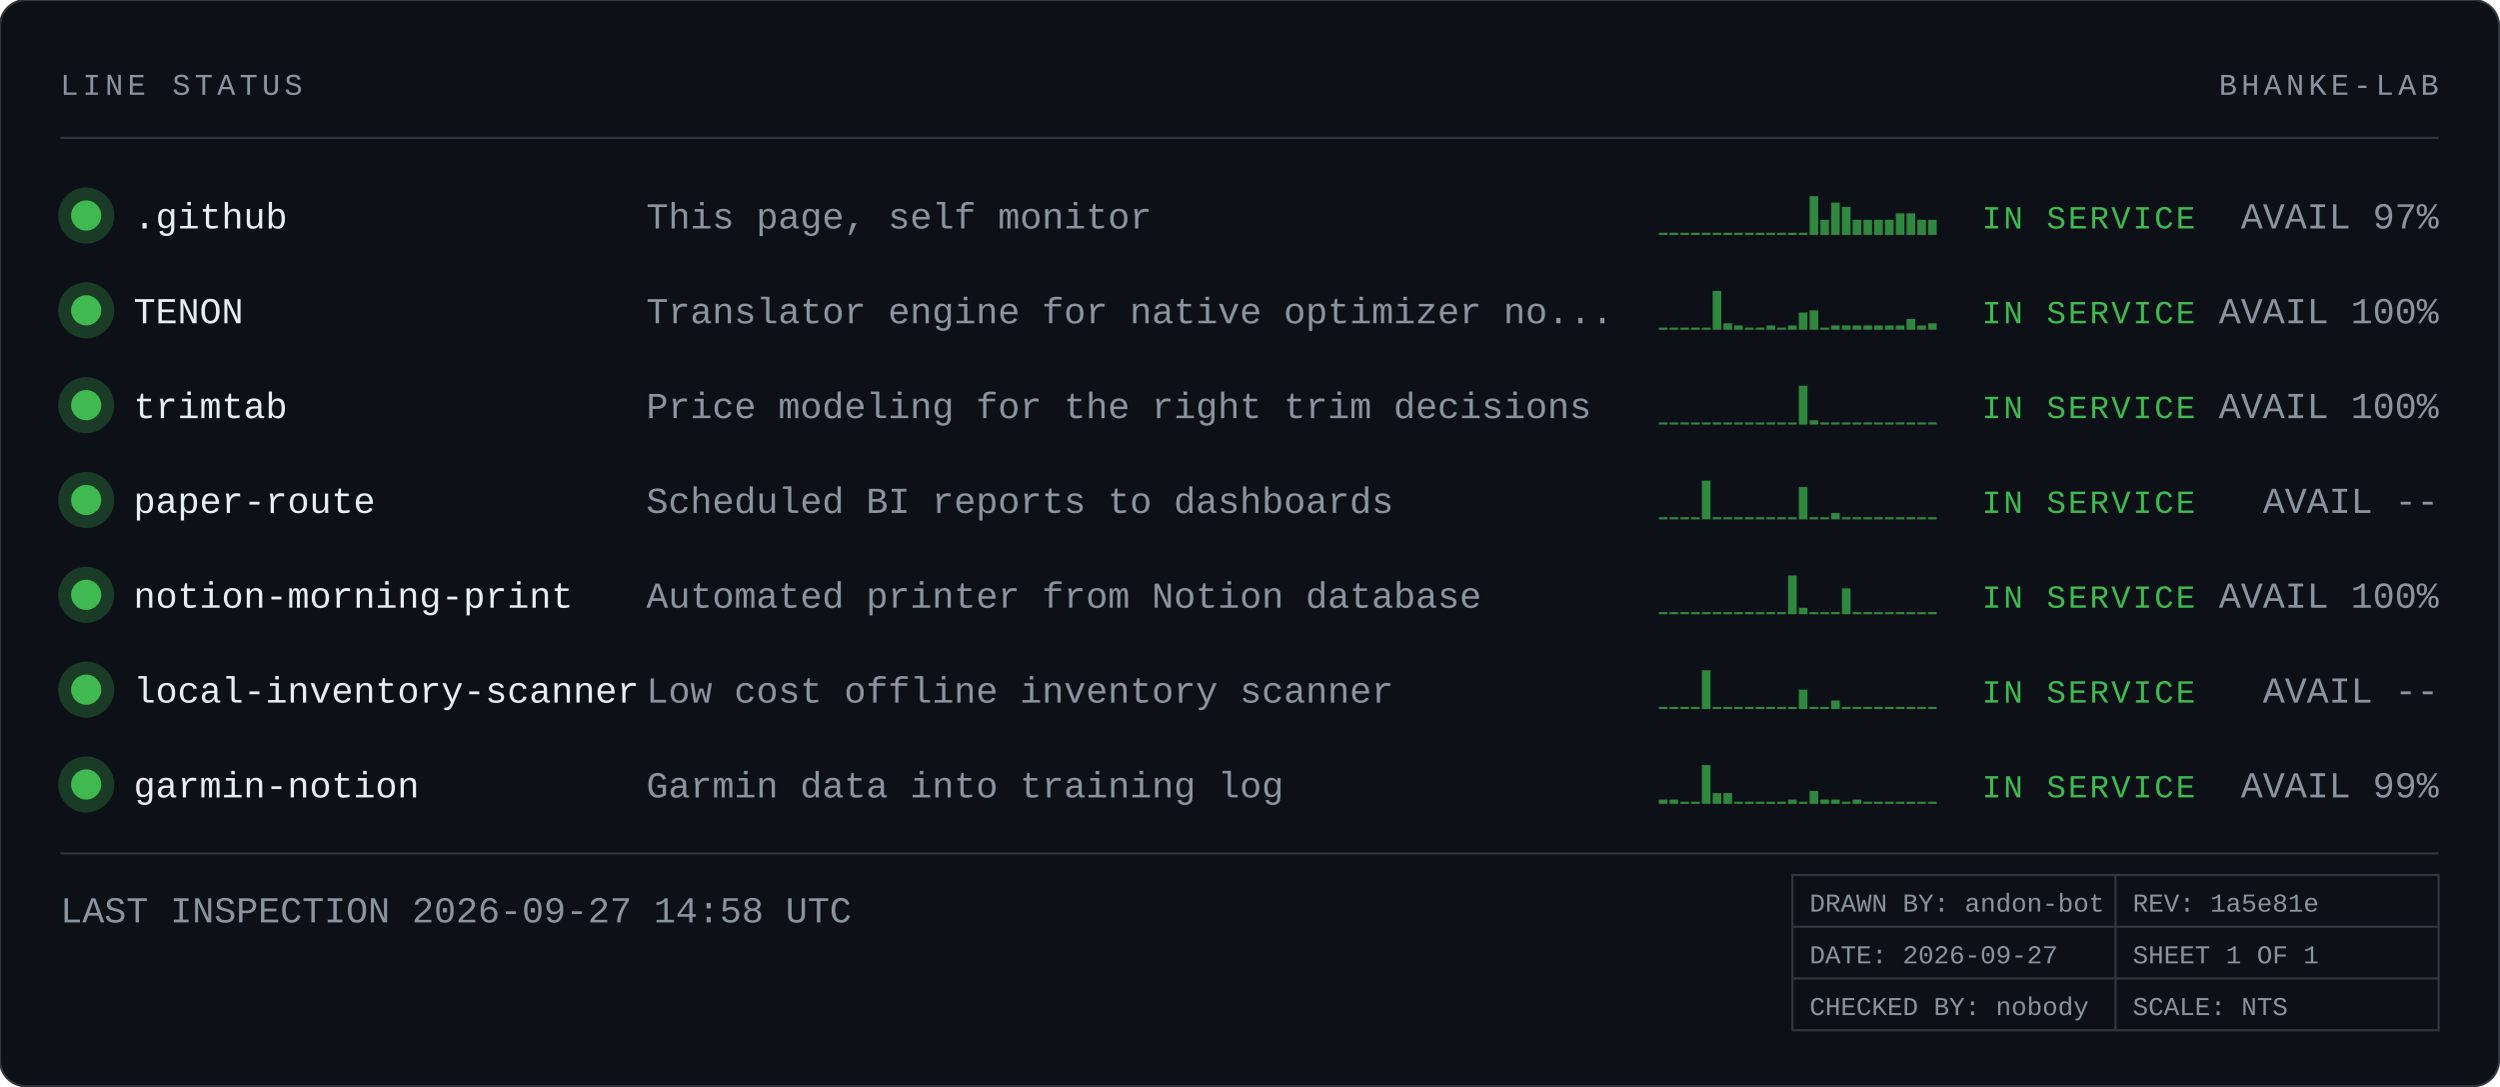
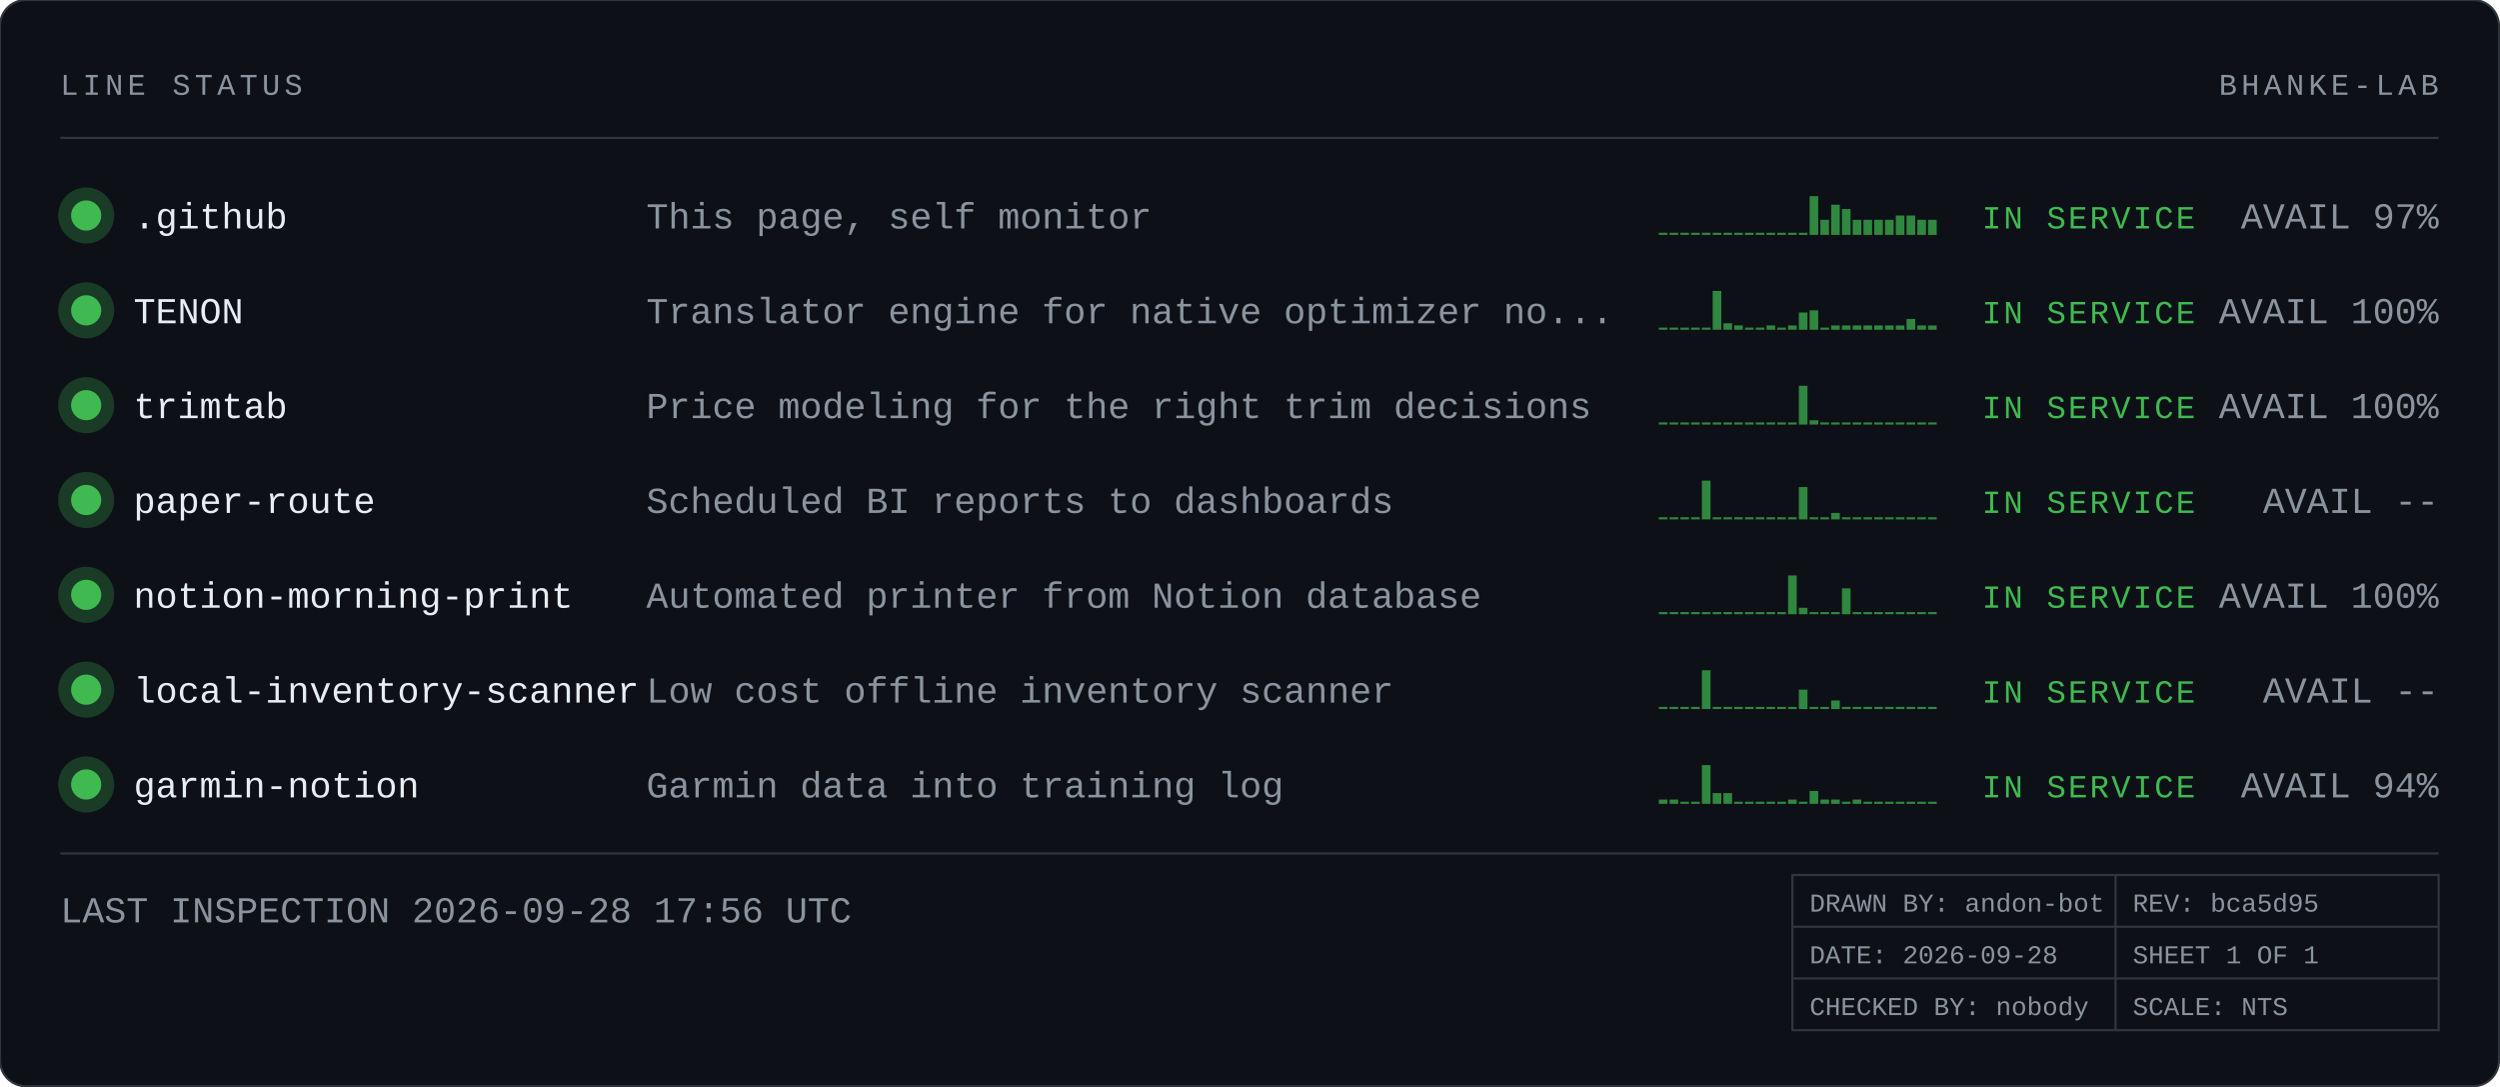
<svg xmlns="http://www.w3.org/2000/svg" width="1160" height="504" viewBox="0 0 1160 504" role="img" aria-label="Andon board">
  <style>
text { font-family: Consolas, 'Courier New', monospace; font-size: 17px; }
.hd { fill: #8b949e; font-size: 14px; letter-spacing: 2px; }
.name { fill: #e6edf3; }
.dim { fill: #8b949e; }
.st { font-size: 15px; letter-spacing: 1px; }
.tb { fill: #8b949e; font-size: 12px; }
</style>
  <rect x="0" y="0" width="1160" height="504" rx="12" fill="#0d1117" stroke="#30363d" />
  <text x="28" y="44" class="hd">LINE STATUS</text>
  <text x="1132" y="44" class="hd" text-anchor="end">BHANKE-LAB</text>
  <line x1="28" y1="64" x2="1132" y2="64" stroke="#30363d" />
  <circle cx="40" cy="100" r="13" fill="#3fb950" opacity="0.25" />
  <circle cx="40" cy="100" r="7" fill="#3fb950" />
  <text x="62" y="106" class="name">.github</text>
  <text x="300" y="106" class="dim">This page, self monitor</text>
  <rect x="770" y="108" width="4" height="1" fill="#3fb950" opacity="0.7" />
  <rect x="775" y="108" width="4" height="1" fill="#3fb950" opacity="0.7" />
  <rect x="780" y="108" width="4" height="1" fill="#3fb950" opacity="0.7" />
  <rect x="785" y="108" width="4" height="1" fill="#3fb950" opacity="0.7" />
  <rect x="790" y="108" width="4" height="1" fill="#3fb950" opacity="0.7" />
  <rect x="795" y="108" width="4" height="1" fill="#3fb950" opacity="0.7" />
  <rect x="800" y="108" width="4" height="1" fill="#3fb950" opacity="0.7" />
  <rect x="805" y="108" width="4" height="1" fill="#3fb950" opacity="0.7" />
  <rect x="810" y="108" width="4" height="1" fill="#3fb950" opacity="0.7" />
  <rect x="815" y="108" width="4" height="1" fill="#3fb950" opacity="0.7" />
  <rect x="820" y="108" width="4" height="1" fill="#3fb950" opacity="0.7" />
  <rect x="825" y="108" width="4" height="1" fill="#3fb950" opacity="0.7" />
  <rect x="830" y="108" width="4" height="1" fill="#3fb950" opacity="0.7" />
  <rect x="835" y="108" width="4" height="1" fill="#3fb950" opacity="0.7" />
  <rect x="840" y="91" width="4" height="18" fill="#3fb950" opacity="0.7" />
  <rect x="845" y="102" width="4" height="7" fill="#3fb950" opacity="0.7" />
-   <rect x="850" y="94" width="4" height="15" fill="#3fb950" opacity="0.7" />
-   <rect x="855" y="96" width="4" height="13" fill="#3fb950" opacity="0.7" />
+   <rect x="850" y="95" width="4" height="14" fill="#3fb950" opacity="0.7" />
+   <rect x="855" y="97" width="4" height="12" fill="#3fb950" opacity="0.7" />
  <rect x="860" y="102" width="4" height="7" fill="#3fb950" opacity="0.7" />
  <rect x="865" y="102" width="4" height="7" fill="#3fb950" opacity="0.7" />
  <rect x="870" y="102" width="4" height="7" fill="#3fb950" opacity="0.7" />
  <rect x="875" y="102" width="4" height="7" fill="#3fb950" opacity="0.7" />
-   <rect x="880" y="99" width="4" height="10" fill="#3fb950" opacity="0.7" />
-   <rect x="885" y="99" width="4" height="10" fill="#3fb950" opacity="0.7" />
+   <rect x="880" y="100" width="4" height="9" fill="#3fb950" opacity="0.7" />
+   <rect x="885" y="100" width="4" height="9" fill="#3fb950" opacity="0.7" />
  <rect x="890" y="102" width="4" height="7" fill="#3fb950" opacity="0.7" />
  <rect x="895" y="102" width="4" height="7" fill="#3fb950" opacity="0.7" />
  <text x="920" y="106" class="st" fill="#3fb950">IN SERVICE</text>
  <text x="1132" y="106" class="dim" text-anchor="end">AVAIL 97%</text>
  <circle cx="40" cy="144" r="13" fill="#3fb950" opacity="0.25" />
  <circle cx="40" cy="144" r="7" fill="#3fb950" />
  <text x="62" y="150" class="name">TENON</text>
  <text x="300" y="150" class="dim">Translator engine for native optimizer no...</text>
  <rect x="770" y="152" width="4" height="1" fill="#3fb950" opacity="0.7" />
  <rect x="775" y="152" width="4" height="1" fill="#3fb950" opacity="0.7" />
  <rect x="780" y="152" width="4" height="1" fill="#3fb950" opacity="0.7" />
  <rect x="785" y="152" width="4" height="1" fill="#3fb950" opacity="0.7" />
  <rect x="790" y="152" width="4" height="1" fill="#3fb950" opacity="0.7" />
  <rect x="795" y="135" width="4" height="18" fill="#3fb950" opacity="0.7" />
  <rect x="800" y="150" width="4" height="3" fill="#3fb950" opacity="0.7" />
  <rect x="805" y="151" width="4" height="2" fill="#3fb950" opacity="0.7" />
  <rect x="810" y="152" width="4" height="1" fill="#3fb950" opacity="0.7" />
  <rect x="815" y="152" width="4" height="1" fill="#3fb950" opacity="0.7" />
  <rect x="820" y="151" width="4" height="2" fill="#3fb950" opacity="0.7" />
  <rect x="825" y="152" width="4" height="1" fill="#3fb950" opacity="0.7" />
  <rect x="830" y="151" width="4" height="2" fill="#3fb950" opacity="0.7" />
  <rect x="835" y="145" width="4" height="8" fill="#3fb950" opacity="0.7" />
  <rect x="840" y="144" width="4" height="9" fill="#3fb950" opacity="0.7" />
  <rect x="845" y="152" width="4" height="1" fill="#3fb950" opacity="0.7" />
  <rect x="850" y="151" width="4" height="2" fill="#3fb950" opacity="0.7" />
  <rect x="855" y="151" width="4" height="2" fill="#3fb950" opacity="0.7" />
  <rect x="860" y="151" width="4" height="2" fill="#3fb950" opacity="0.7" />
  <rect x="865" y="151" width="4" height="2" fill="#3fb950" opacity="0.7" />
  <rect x="870" y="151" width="4" height="2" fill="#3fb950" opacity="0.7" />
  <rect x="875" y="151" width="4" height="2" fill="#3fb950" opacity="0.7" />
  <rect x="880" y="151" width="4" height="2" fill="#3fb950" opacity="0.7" />
  <rect x="885" y="148" width="4" height="5" fill="#3fb950" opacity="0.7" />
  <rect x="890" y="151" width="4" height="2" fill="#3fb950" opacity="0.7" />
-   <rect x="895" y="150" width="4" height="3" fill="#3fb950" opacity="0.7" />
+   <rect x="895" y="151" width="4" height="2" fill="#3fb950" opacity="0.7" />
  <text x="920" y="150" class="st" fill="#3fb950">IN SERVICE</text>
  <text x="1132" y="150" class="dim" text-anchor="end">AVAIL 100%</text>
  <circle cx="40" cy="188" r="13" fill="#3fb950" opacity="0.25" />
  <circle cx="40" cy="188" r="7" fill="#3fb950" />
  <text x="62" y="194" class="name">trimtab</text>
  <text x="300" y="194" class="dim">Price modeling for the right trim decisions</text>
  <rect x="770" y="196" width="4" height="1" fill="#3fb950" opacity="0.7" />
  <rect x="775" y="196" width="4" height="1" fill="#3fb950" opacity="0.7" />
  <rect x="780" y="196" width="4" height="1" fill="#3fb950" opacity="0.7" />
  <rect x="785" y="196" width="4" height="1" fill="#3fb950" opacity="0.7" />
  <rect x="790" y="196" width="4" height="1" fill="#3fb950" opacity="0.7" />
  <rect x="795" y="196" width="4" height="1" fill="#3fb950" opacity="0.7" />
  <rect x="800" y="196" width="4" height="1" fill="#3fb950" opacity="0.7" />
  <rect x="805" y="196" width="4" height="1" fill="#3fb950" opacity="0.7" />
  <rect x="810" y="196" width="4" height="1" fill="#3fb950" opacity="0.7" />
  <rect x="815" y="196" width="4" height="1" fill="#3fb950" opacity="0.7" />
  <rect x="820" y="196" width="4" height="1" fill="#3fb950" opacity="0.7" />
  <rect x="825" y="196" width="4" height="1" fill="#3fb950" opacity="0.7" />
  <rect x="830" y="196" width="4" height="1" fill="#3fb950" opacity="0.7" />
  <rect x="835" y="179" width="4" height="18" fill="#3fb950" opacity="0.7" />
  <rect x="840" y="195" width="4" height="2" fill="#3fb950" opacity="0.7" />
  <rect x="845" y="196" width="4" height="1" fill="#3fb950" opacity="0.7" />
  <rect x="850" y="196" width="4" height="1" fill="#3fb950" opacity="0.7" />
  <rect x="855" y="196" width="4" height="1" fill="#3fb950" opacity="0.7" />
  <rect x="860" y="196" width="4" height="1" fill="#3fb950" opacity="0.7" />
  <rect x="865" y="196" width="4" height="1" fill="#3fb950" opacity="0.7" />
  <rect x="870" y="196" width="4" height="1" fill="#3fb950" opacity="0.7" />
  <rect x="875" y="196" width="4" height="1" fill="#3fb950" opacity="0.7" />
  <rect x="880" y="196" width="4" height="1" fill="#3fb950" opacity="0.7" />
  <rect x="885" y="196" width="4" height="1" fill="#3fb950" opacity="0.7" />
  <rect x="890" y="196" width="4" height="1" fill="#3fb950" opacity="0.7" />
  <rect x="895" y="196" width="4" height="1" fill="#3fb950" opacity="0.7" />
  <text x="920" y="194" class="st" fill="#3fb950">IN SERVICE</text>
  <text x="1132" y="194" class="dim" text-anchor="end">AVAIL 100%</text>
  <circle cx="40" cy="232" r="13" fill="#3fb950" opacity="0.25" />
  <circle cx="40" cy="232" r="7" fill="#3fb950" />
  <text x="62" y="238" class="name">paper-route</text>
  <text x="300" y="238" class="dim">Scheduled BI reports to dashboards</text>
  <rect x="770" y="240" width="4" height="1" fill="#3fb950" opacity="0.7" />
  <rect x="775" y="240" width="4" height="1" fill="#3fb950" opacity="0.7" />
  <rect x="780" y="240" width="4" height="1" fill="#3fb950" opacity="0.7" />
  <rect x="785" y="240" width="4" height="1" fill="#3fb950" opacity="0.7" />
  <rect x="790" y="223" width="4" height="18" fill="#3fb950" opacity="0.7" />
  <rect x="795" y="240" width="4" height="1" fill="#3fb950" opacity="0.7" />
  <rect x="800" y="240" width="4" height="1" fill="#3fb950" opacity="0.7" />
  <rect x="805" y="240" width="4" height="1" fill="#3fb950" opacity="0.7" />
  <rect x="810" y="240" width="4" height="1" fill="#3fb950" opacity="0.7" />
  <rect x="815" y="240" width="4" height="1" fill="#3fb950" opacity="0.7" />
  <rect x="820" y="240" width="4" height="1" fill="#3fb950" opacity="0.7" />
  <rect x="825" y="240" width="4" height="1" fill="#3fb950" opacity="0.7" />
  <rect x="830" y="240" width="4" height="1" fill="#3fb950" opacity="0.7" />
  <rect x="835" y="226" width="4" height="15" fill="#3fb950" opacity="0.7" />
  <rect x="840" y="240" width="4" height="1" fill="#3fb950" opacity="0.7" />
  <rect x="845" y="240" width="4" height="1" fill="#3fb950" opacity="0.7" />
  <rect x="850" y="238" width="4" height="3" fill="#3fb950" opacity="0.7" />
  <rect x="855" y="240" width="4" height="1" fill="#3fb950" opacity="0.7" />
  <rect x="860" y="240" width="4" height="1" fill="#3fb950" opacity="0.7" />
  <rect x="865" y="240" width="4" height="1" fill="#3fb950" opacity="0.7" />
  <rect x="870" y="240" width="4" height="1" fill="#3fb950" opacity="0.7" />
  <rect x="875" y="240" width="4" height="1" fill="#3fb950" opacity="0.7" />
  <rect x="880" y="240" width="4" height="1" fill="#3fb950" opacity="0.7" />
  <rect x="885" y="240" width="4" height="1" fill="#3fb950" opacity="0.7" />
  <rect x="890" y="240" width="4" height="1" fill="#3fb950" opacity="0.7" />
  <rect x="895" y="240" width="4" height="1" fill="#3fb950" opacity="0.7" />
  <text x="920" y="238" class="st" fill="#3fb950">IN SERVICE</text>
  <text x="1132" y="238" class="dim" text-anchor="end">AVAIL --</text>
  <circle cx="40" cy="276" r="13" fill="#3fb950" opacity="0.25" />
  <circle cx="40" cy="276" r="7" fill="#3fb950" />
  <text x="62" y="282" class="name">notion-morning-print</text>
  <text x="300" y="282" class="dim">Automated printer from Notion database</text>
  <rect x="770" y="284" width="4" height="1" fill="#3fb950" opacity="0.7" />
  <rect x="775" y="284" width="4" height="1" fill="#3fb950" opacity="0.7" />
  <rect x="780" y="284" width="4" height="1" fill="#3fb950" opacity="0.7" />
  <rect x="785" y="284" width="4" height="1" fill="#3fb950" opacity="0.7" />
  <rect x="790" y="284" width="4" height="1" fill="#3fb950" opacity="0.7" />
  <rect x="795" y="284" width="4" height="1" fill="#3fb950" opacity="0.7" />
  <rect x="800" y="284" width="4" height="1" fill="#3fb950" opacity="0.7" />
  <rect x="805" y="284" width="4" height="1" fill="#3fb950" opacity="0.7" />
  <rect x="810" y="284" width="4" height="1" fill="#3fb950" opacity="0.7" />
  <rect x="815" y="284" width="4" height="1" fill="#3fb950" opacity="0.7" />
  <rect x="820" y="284" width="4" height="1" fill="#3fb950" opacity="0.7" />
  <rect x="825" y="284" width="4" height="1" fill="#3fb950" opacity="0.7" />
  <rect x="830" y="267" width="4" height="18" fill="#3fb950" opacity="0.7" />
  <rect x="835" y="282" width="4" height="3" fill="#3fb950" opacity="0.7" />
  <rect x="840" y="284" width="4" height="1" fill="#3fb950" opacity="0.7" />
  <rect x="845" y="284" width="4" height="1" fill="#3fb950" opacity="0.7" />
  <rect x="850" y="284" width="4" height="1" fill="#3fb950" opacity="0.7" />
  <rect x="855" y="273" width="4" height="12" fill="#3fb950" opacity="0.7" />
  <rect x="860" y="284" width="4" height="1" fill="#3fb950" opacity="0.7" />
  <rect x="865" y="284" width="4" height="1" fill="#3fb950" opacity="0.7" />
  <rect x="870" y="284" width="4" height="1" fill="#3fb950" opacity="0.7" />
  <rect x="875" y="284" width="4" height="1" fill="#3fb950" opacity="0.7" />
  <rect x="880" y="284" width="4" height="1" fill="#3fb950" opacity="0.7" />
  <rect x="885" y="284" width="4" height="1" fill="#3fb950" opacity="0.7" />
  <rect x="890" y="284" width="4" height="1" fill="#3fb950" opacity="0.7" />
  <rect x="895" y="284" width="4" height="1" fill="#3fb950" opacity="0.7" />
  <text x="920" y="282" class="st" fill="#3fb950">IN SERVICE</text>
  <text x="1132" y="282" class="dim" text-anchor="end">AVAIL 100%</text>
  <circle cx="40" cy="320" r="13" fill="#3fb950" opacity="0.25" />
  <circle cx="40" cy="320" r="7" fill="#3fb950" />
  <text x="62" y="326" class="name">local-inventory-scanner</text>
  <text x="300" y="326" class="dim">Low cost offline inventory scanner</text>
  <rect x="770" y="328" width="4" height="1" fill="#3fb950" opacity="0.7" />
  <rect x="775" y="328" width="4" height="1" fill="#3fb950" opacity="0.7" />
  <rect x="780" y="328" width="4" height="1" fill="#3fb950" opacity="0.7" />
  <rect x="785" y="328" width="4" height="1" fill="#3fb950" opacity="0.7" />
  <rect x="790" y="311" width="4" height="18" fill="#3fb950" opacity="0.7" />
  <rect x="795" y="328" width="4" height="1" fill="#3fb950" opacity="0.7" />
  <rect x="800" y="328" width="4" height="1" fill="#3fb950" opacity="0.7" />
  <rect x="805" y="328" width="4" height="1" fill="#3fb950" opacity="0.7" />
  <rect x="810" y="328" width="4" height="1" fill="#3fb950" opacity="0.7" />
  <rect x="815" y="328" width="4" height="1" fill="#3fb950" opacity="0.7" />
  <rect x="820" y="328" width="4" height="1" fill="#3fb950" opacity="0.7" />
  <rect x="825" y="328" width="4" height="1" fill="#3fb950" opacity="0.7" />
  <rect x="830" y="328" width="4" height="1" fill="#3fb950" opacity="0.7" />
  <rect x="835" y="320" width="4" height="9" fill="#3fb950" opacity="0.7" />
  <rect x="840" y="328" width="4" height="1" fill="#3fb950" opacity="0.7" />
  <rect x="845" y="328" width="4" height="1" fill="#3fb950" opacity="0.7" />
  <rect x="850" y="325" width="4" height="4" fill="#3fb950" opacity="0.7" />
  <rect x="855" y="328" width="4" height="1" fill="#3fb950" opacity="0.7" />
  <rect x="860" y="328" width="4" height="1" fill="#3fb950" opacity="0.7" />
  <rect x="865" y="328" width="4" height="1" fill="#3fb950" opacity="0.7" />
  <rect x="870" y="328" width="4" height="1" fill="#3fb950" opacity="0.7" />
  <rect x="875" y="328" width="4" height="1" fill="#3fb950" opacity="0.7" />
  <rect x="880" y="328" width="4" height="1" fill="#3fb950" opacity="0.7" />
  <rect x="885" y="328" width="4" height="1" fill="#3fb950" opacity="0.7" />
  <rect x="890" y="328" width="4" height="1" fill="#3fb950" opacity="0.7" />
  <rect x="895" y="328" width="4" height="1" fill="#3fb950" opacity="0.7" />
  <text x="920" y="326" class="st" fill="#3fb950">IN SERVICE</text>
  <text x="1132" y="326" class="dim" text-anchor="end">AVAIL --</text>
  <circle cx="40" cy="364" r="13" fill="#3fb950" opacity="0.25" />
  <circle cx="40" cy="364" r="7" fill="#3fb950" />
  <text x="62" y="370" class="name">garmin-notion</text>
  <text x="300" y="370" class="dim">Garmin data into training log</text>
  <rect x="770" y="371" width="4" height="2" fill="#3fb950" opacity="0.7" />
  <rect x="775" y="371" width="4" height="2" fill="#3fb950" opacity="0.7" />
  <rect x="780" y="372" width="4" height="1" fill="#3fb950" opacity="0.7" />
  <rect x="785" y="372" width="4" height="1" fill="#3fb950" opacity="0.7" />
  <rect x="790" y="355" width="4" height="18" fill="#3fb950" opacity="0.7" />
  <rect x="795" y="368" width="4" height="5" fill="#3fb950" opacity="0.7" />
  <rect x="800" y="368" width="4" height="5" fill="#3fb950" opacity="0.7" />
  <rect x="805" y="372" width="4" height="1" fill="#3fb950" opacity="0.7" />
  <rect x="810" y="372" width="4" height="1" fill="#3fb950" opacity="0.7" />
  <rect x="815" y="372" width="4" height="1" fill="#3fb950" opacity="0.7" />
  <rect x="820" y="372" width="4" height="1" fill="#3fb950" opacity="0.7" />
  <rect x="825" y="372" width="4" height="1" fill="#3fb950" opacity="0.7" />
  <rect x="830" y="371" width="4" height="2" fill="#3fb950" opacity="0.7" />
  <rect x="835" y="372" width="4" height="1" fill="#3fb950" opacity="0.7" />
  <rect x="840" y="367" width="4" height="6" fill="#3fb950" opacity="0.7" />
  <rect x="845" y="371" width="4" height="2" fill="#3fb950" opacity="0.7" />
  <rect x="850" y="371" width="4" height="2" fill="#3fb950" opacity="0.7" />
  <rect x="855" y="372" width="4" height="1" fill="#3fb950" opacity="0.7" />
  <rect x="860" y="371" width="4" height="2" fill="#3fb950" opacity="0.7" />
  <rect x="865" y="372" width="4" height="1" fill="#3fb950" opacity="0.7" />
  <rect x="870" y="372" width="4" height="1" fill="#3fb950" opacity="0.7" />
  <rect x="875" y="372" width="4" height="1" fill="#3fb950" opacity="0.7" />
  <rect x="880" y="372" width="4" height="1" fill="#3fb950" opacity="0.7" />
  <rect x="885" y="372" width="4" height="1" fill="#3fb950" opacity="0.7" />
  <rect x="890" y="372" width="4" height="1" fill="#3fb950" opacity="0.7" />
  <rect x="895" y="372" width="4" height="1" fill="#3fb950" opacity="0.7" />
  <text x="920" y="370" class="st" fill="#3fb950">IN SERVICE</text>
-   <text x="1132" y="370" class="dim" text-anchor="end">AVAIL 99%</text>
+   <text x="1132" y="370" class="dim" text-anchor="end">AVAIL 94%</text>
  <line x1="28" y1="396" x2="1132" y2="396" stroke="#30363d" />
-   <text x="28" y="428" class="dim">LAST INSPECTION 2026-09-27 14:58 UTC</text>
+   <text x="28" y="428" class="dim">LAST INSPECTION 2026-09-28 17:56 UTC</text>
  <rect x="832" y="406" width="300" height="72" fill="none" stroke="#30363d" />
  <line x1="832" y1="430" x2="1132" y2="430" stroke="#30363d" />
  <line x1="832" y1="454" x2="1132" y2="454" stroke="#30363d" />
  <line x1="982" y1="406" x2="982" y2="478" stroke="#30363d" />
  <text x="840" y="423" class="tb">DRAWN BY: andon-bot</text>
-   <text x="990" y="423" class="tb">REV: 1a5e81e</text>
-   <text x="840" y="447" class="tb">DATE: 2026-09-27</text>
+   <text x="990" y="423" class="tb">REV: bca5d95</text>
+   <text x="840" y="447" class="tb">DATE: 2026-09-28</text>
  <text x="990" y="447" class="tb">SHEET 1 OF 1</text>
  <text x="840" y="471" class="tb">CHECKED BY: nobody</text>
  <text x="990" y="471" class="tb">SCALE: NTS</text>
</svg>
